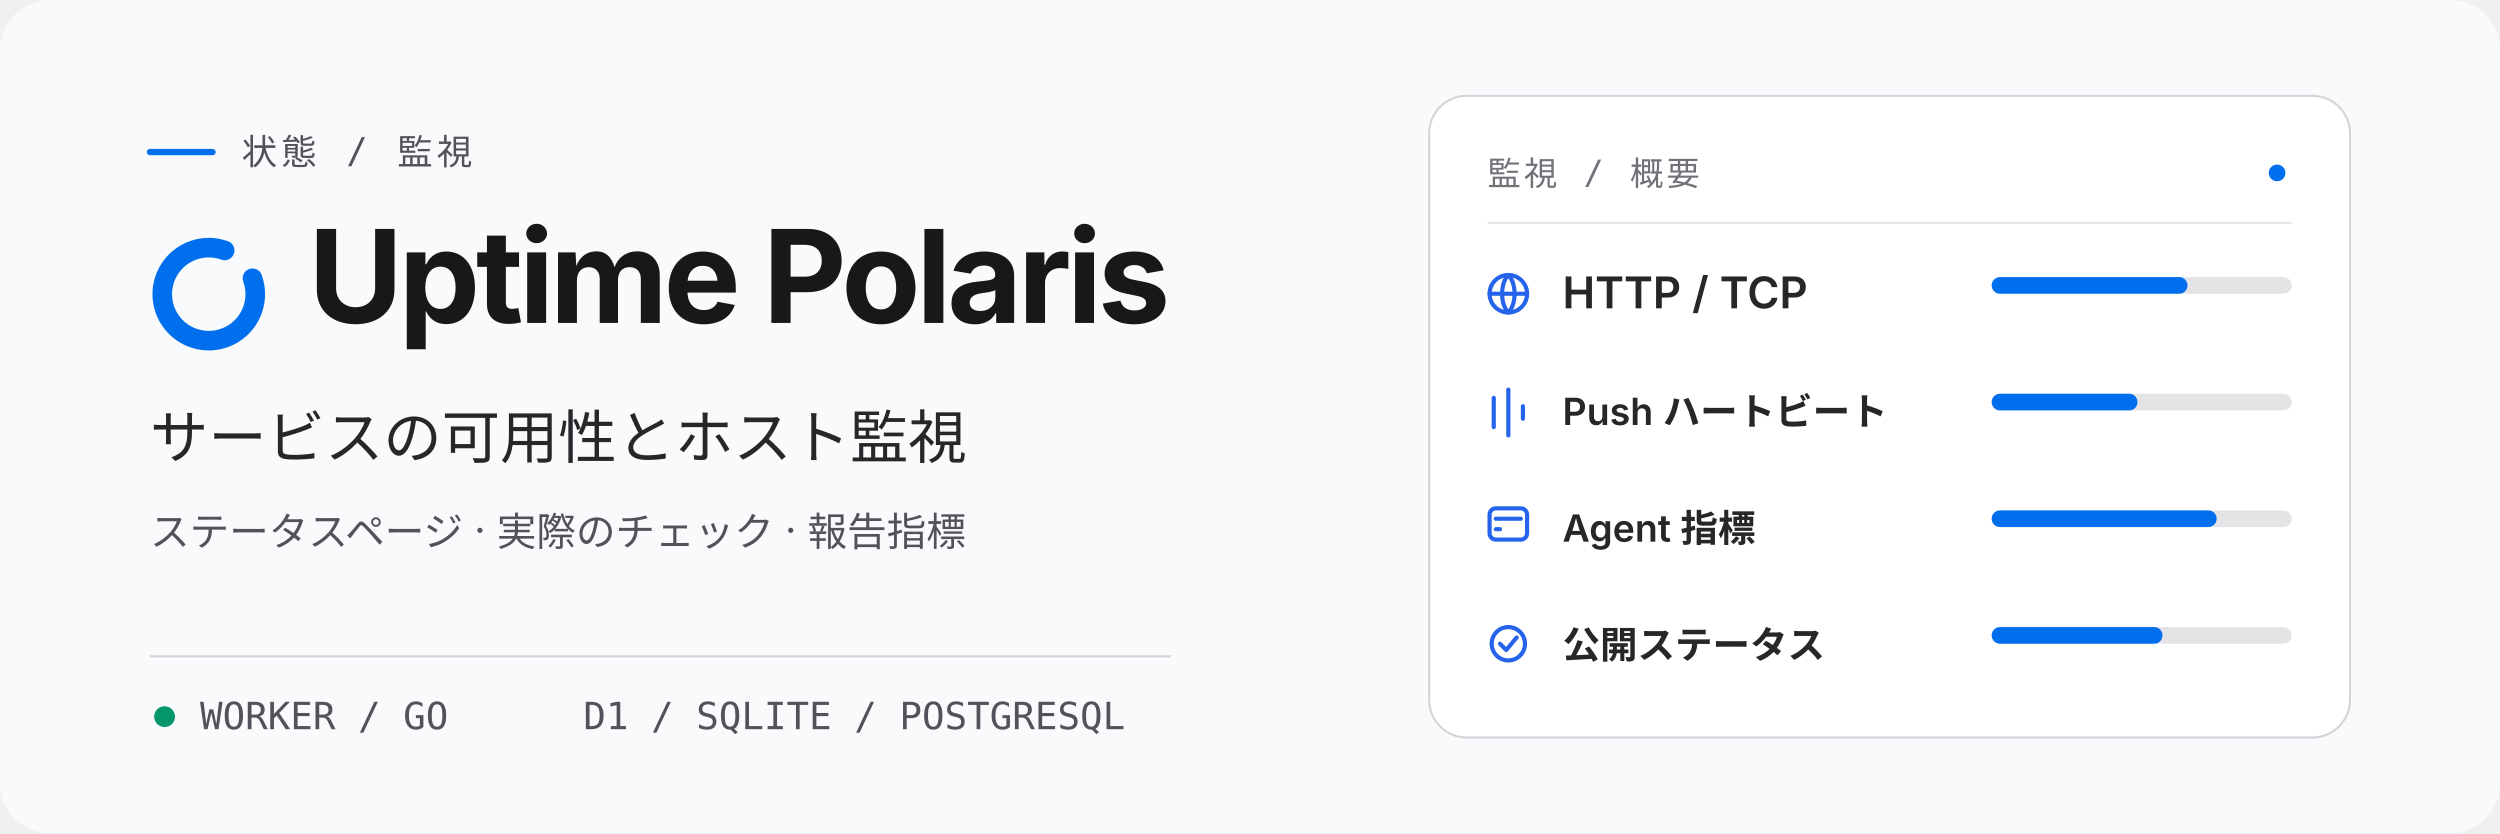
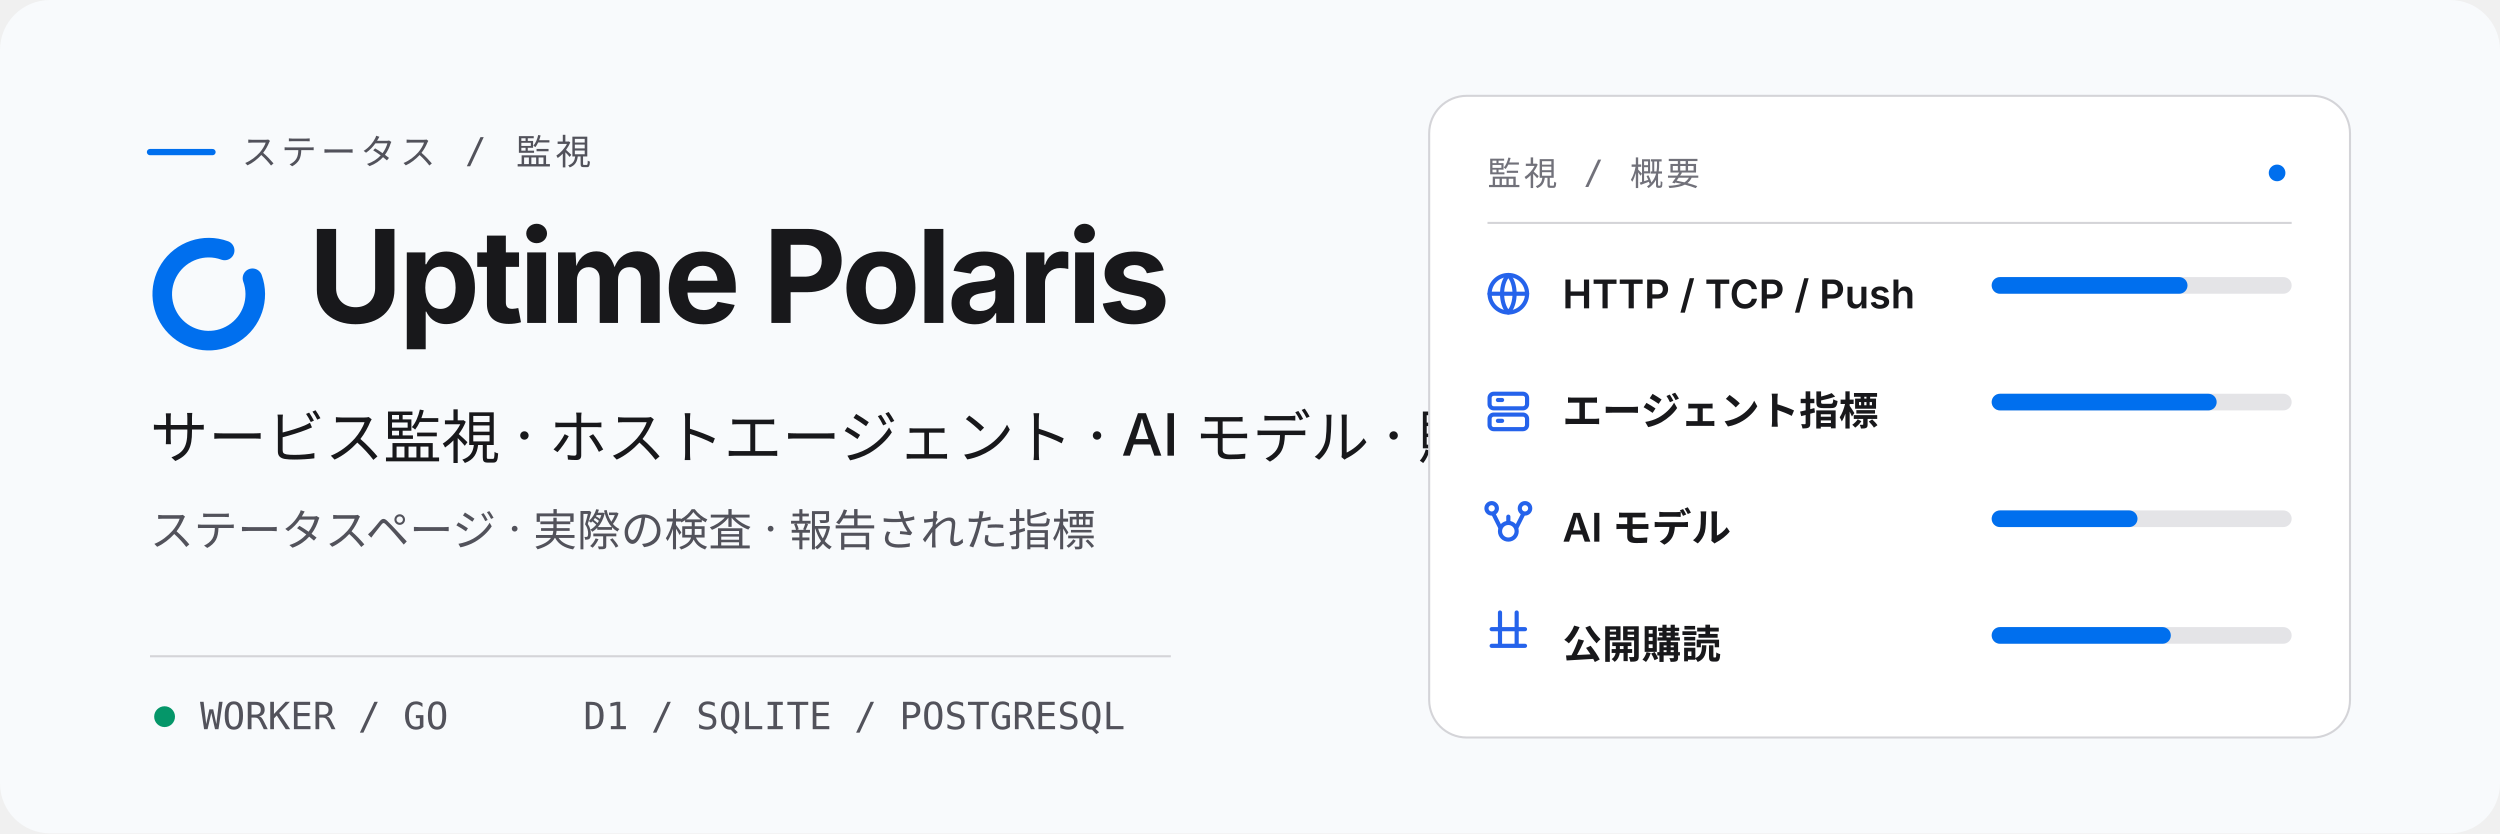
<svg xmlns="http://www.w3.org/2000/svg" width="1200" height="400" viewBox="0 0 1200 400" role="img" aria-labelledby="title desc">
  <rect width="1200" height="400" rx="24" fill="#f8fafc" />
  <path d="M72 73h30" stroke="#006fee" stroke-width="3" stroke-linecap="round" />
-   <text x="116" y="79" fill="#52525b" font-family="ui-monospace, SFMono-Regular, Menlo, Consolas, monospace" font-size="17" letter-spacing="2">状態 / 監視</text>
+   <text x="116" y="79" fill="#52525b" font-family="ui-monospace, SFMono-Regular, Menlo, Consolas, monospace" font-size="17" letter-spacing="2">ステータス / 監視</text>
  <g transform="translate(72 113) scale(2.35) translate(-4 -4)">
    <path d="M24.93 12.75A9.5 9.5 0 1 1 19.25 7.07" fill="none" stroke="#006fee" stroke-width="4" stroke-linecap="round" />
  </g>
  <text x="148" y="155" fill="#18181b" font-family="-apple-system, BlinkMacSystemFont, Segoe UI, sans-serif" font-size="62" font-weight="700" letter-spacing="-2">Uptime Polaris</text>
-   <text x="72" y="220" fill="#27272a" font-family="-apple-system, BlinkMacSystemFont, Segoe UI, sans-serif" font-size="28" font-weight="500">サービスの可用性とホスト監視</text>
-   <text x="72" y="262" fill="#52525b" font-family="-apple-system, BlinkMacSystemFont, Segoe UI, sans-serif" font-size="19">ステータスページ · 実際のチェック · 報告指標</text>
+   <text x="72" y="220" fill="#18181b" font-family="-apple-system, BlinkMacSystemFont, Segoe UI, sans-serif" font-size="28" font-weight="500">サービス監視 · ホストエージェント · AI モデル · 購読</text>
+   <text x="72" y="262" fill="#52525b" font-family="-apple-system, BlinkMacSystemFont, Segoe UI, sans-serif" font-size="21">ステータスページ · 実際の検査 · 報告された指標</text>
  <path d="M72 315h490" stroke="#d4d4d8" stroke-width="1" />
  <circle cx="79" cy="344" r="5" fill="#059669" />
  <text x="96" y="350" fill="#52525b" font-family="ui-monospace, SFMono-Regular, Menlo, Consolas, monospace" font-size="18">WORKER / GO</text>
  <text x="280" y="350" fill="#52525b" font-family="ui-monospace, SFMono-Regular, Menlo, Consolas, monospace" font-size="18">D1 / SQLITE / POSTGRESQL</text>
  <g transform="translate(686 46)">
    <rect width="442" height="308" rx="18" fill="#ffffff" stroke="#d4d4d8" />
    <text x="28" y="43" fill="#71717a" font-family="ui-monospace, SFMono-Regular, Menlo, Consolas, monospace" font-size="16" letter-spacing="1.5">監視 / 概要</text>
    <circle cx="407" cy="37" r="4" fill="#006fee" />
-     <path d="M28 61h386" stroke="#e4e4e7" />
-     <g font-family="-apple-system, BlinkMacSystemFont, Segoe UI, sans-serif" font-size="21" font-weight="600" fill="#27272a">
-       <text x="64" y="102">HTTP / TCP</text>
-       <text x="64" y="158" font-size="18">Push ハートビート</text>
-       <text x="64" y="214" font-size="18">Agent 指標</text>
-       <text x="64" y="270" font-size="18">公開ステータス</text>
+     <path d="M28 61h386" stroke="#d4d4d8" />
+     <g font-family="-apple-system, BlinkMacSystemFont, Segoe UI, sans-serif" font-size="19" font-weight="600" fill="#18181b">
+       <text x="64" y="102">HTTP / TCP / Push</text>
+       <text x="64" y="158">エージェント指標</text>
+       <text x="64" y="214">AI モデル</text>
+       <text x="64" y="270">公開購読</text>
    </g>
    <g fill="none" stroke="#2563eb" stroke-width="2" stroke-linecap="round" stroke-linejoin="round">
      <circle cx="38" cy="95" r="9" />
      <path d="M29 95h18M38 86c-4 4-4 14 0 18M38 86c4 4 4 14 0 18" />
-       <path d="M31 145v14m7-18v22m7-14v6" />
-       <rect x="29" y="198" width="18" height="15" rx="3" />
-       <path d="M32 203h12M32 208h2" />
-       <circle cx="38" cy="263" r="8" />
-       <path d="m34 263 3 3 5-6" />
+       <rect x="29" y="143" width="18" height="7" rx="2" />
+       <rect x="29" y="153" width="18" height="7" rx="2" />
+       <path d="M33 146h2M33 156h2" />
+       <circle cx="38" cy="209" r="4" />
+       <circle cx="30" cy="198" r="2.5" />
+       <circle cx="46" cy="198" r="2.5" />
+       <path d="M38 205v-3M34 207l-3-6M42 207l3-6" />
+       <path d="M30 256h16M30 264h16M34 248v16M42 248v16" />
    </g>
    <g fill="#e4e4e7">
      <rect x="270" y="87" width="144" height="8" rx="4" />
      <rect x="270" y="143" width="144" height="8" rx="4" />
      <rect x="270" y="199" width="144" height="8" rx="4" />
      <rect x="270" y="255" width="144" height="8" rx="4" />
    </g>
    <g fill="#006fee">
      <rect x="270" y="87" width="94" height="8" rx="4" />
-       <rect x="270" y="143" width="70" height="8" rx="4" />
-       <rect x="270" y="199" width="108" height="8" rx="4" />
-       <rect x="270" y="255" width="82" height="8" rx="4" />
+       <rect x="270" y="143" width="108" height="8" rx="4" />
+       <rect x="270" y="199" width="70" height="8" rx="4" />
+       <rect x="270" y="255" width="86" height="8" rx="4" />
    </g>
  </g>
</svg>
